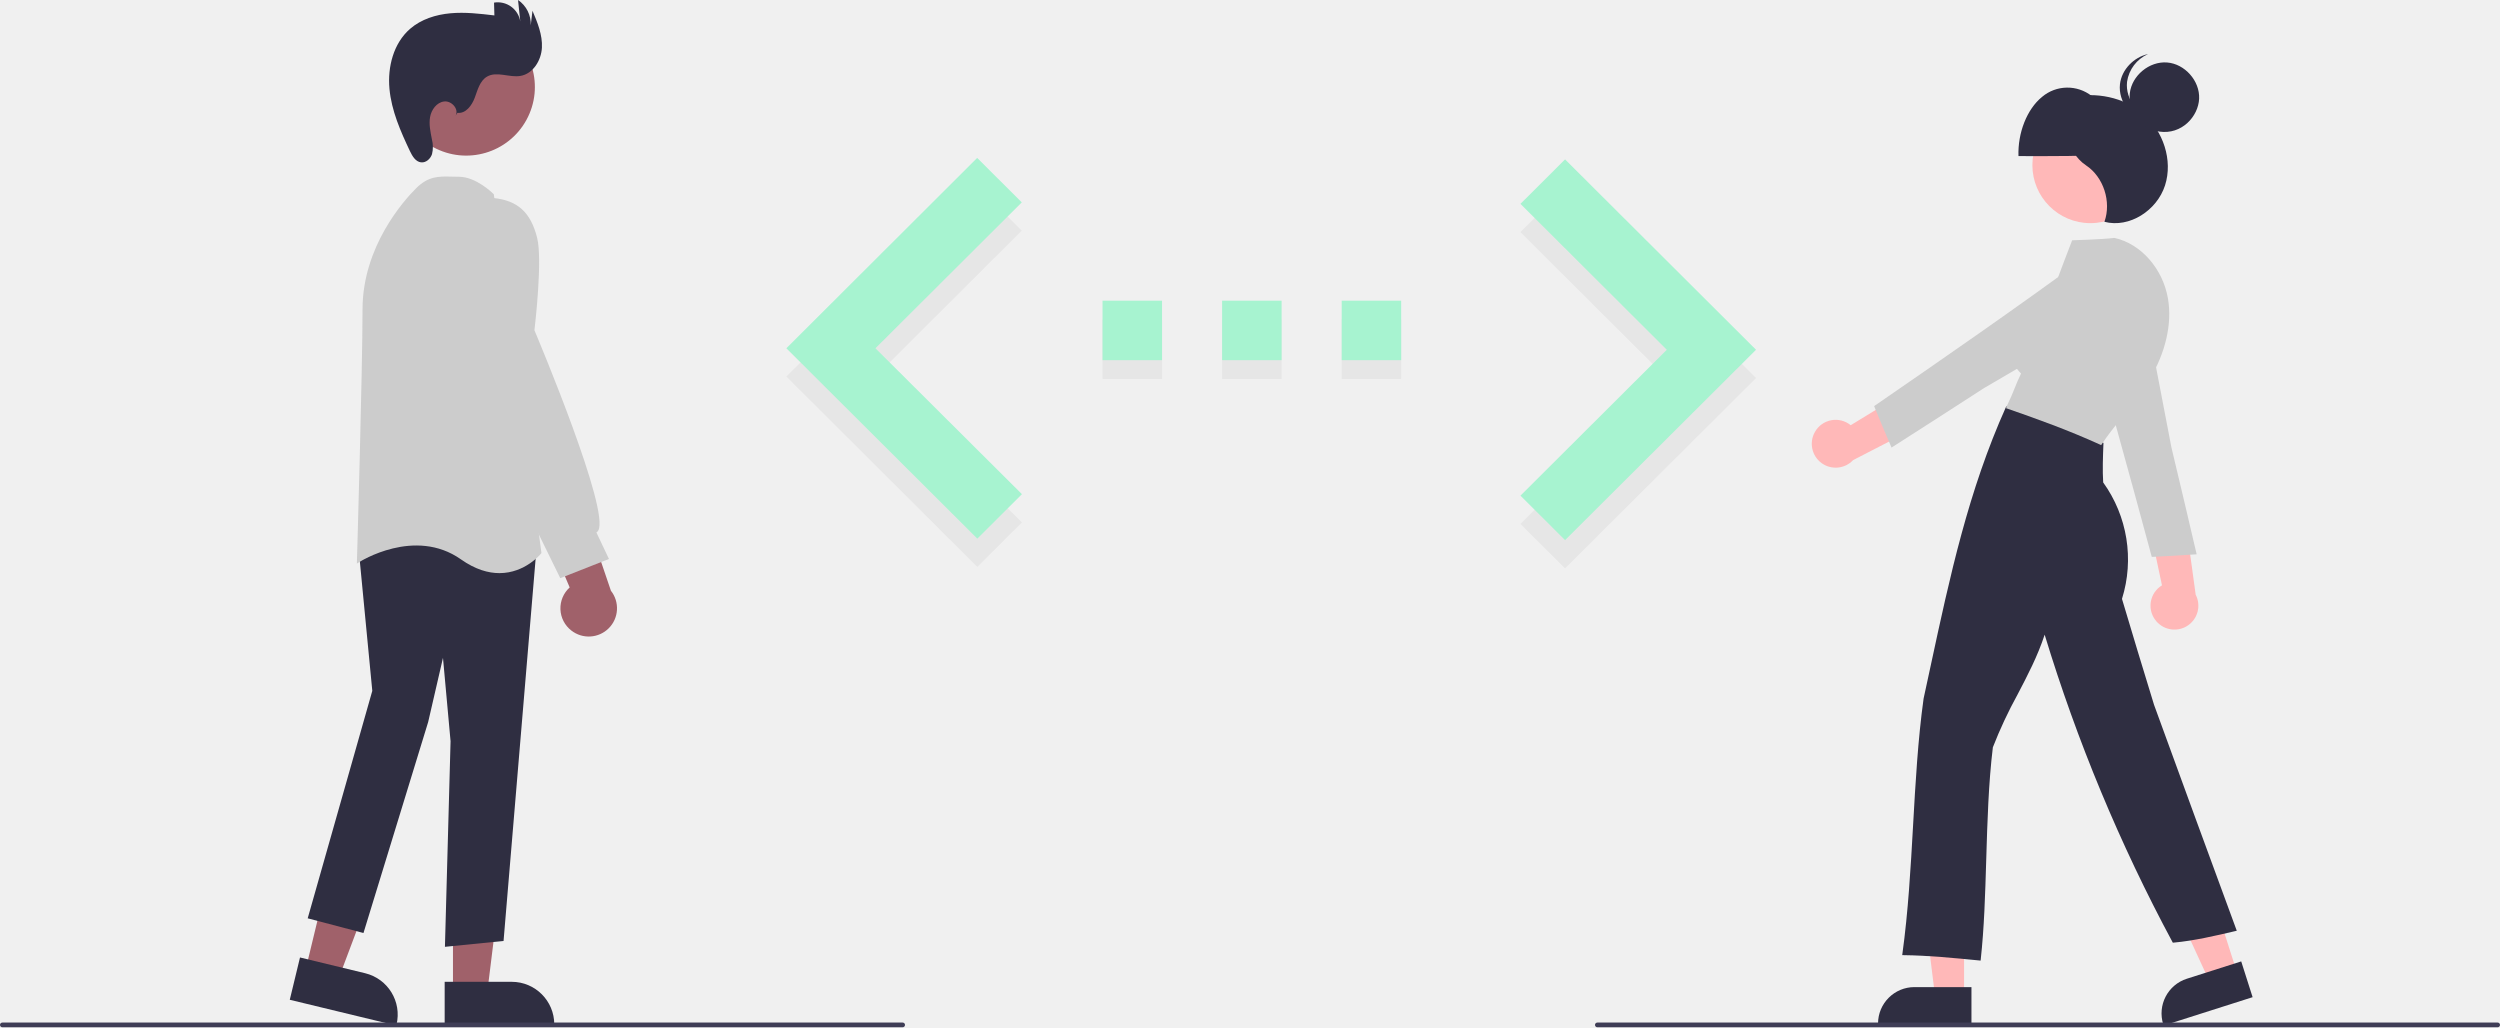
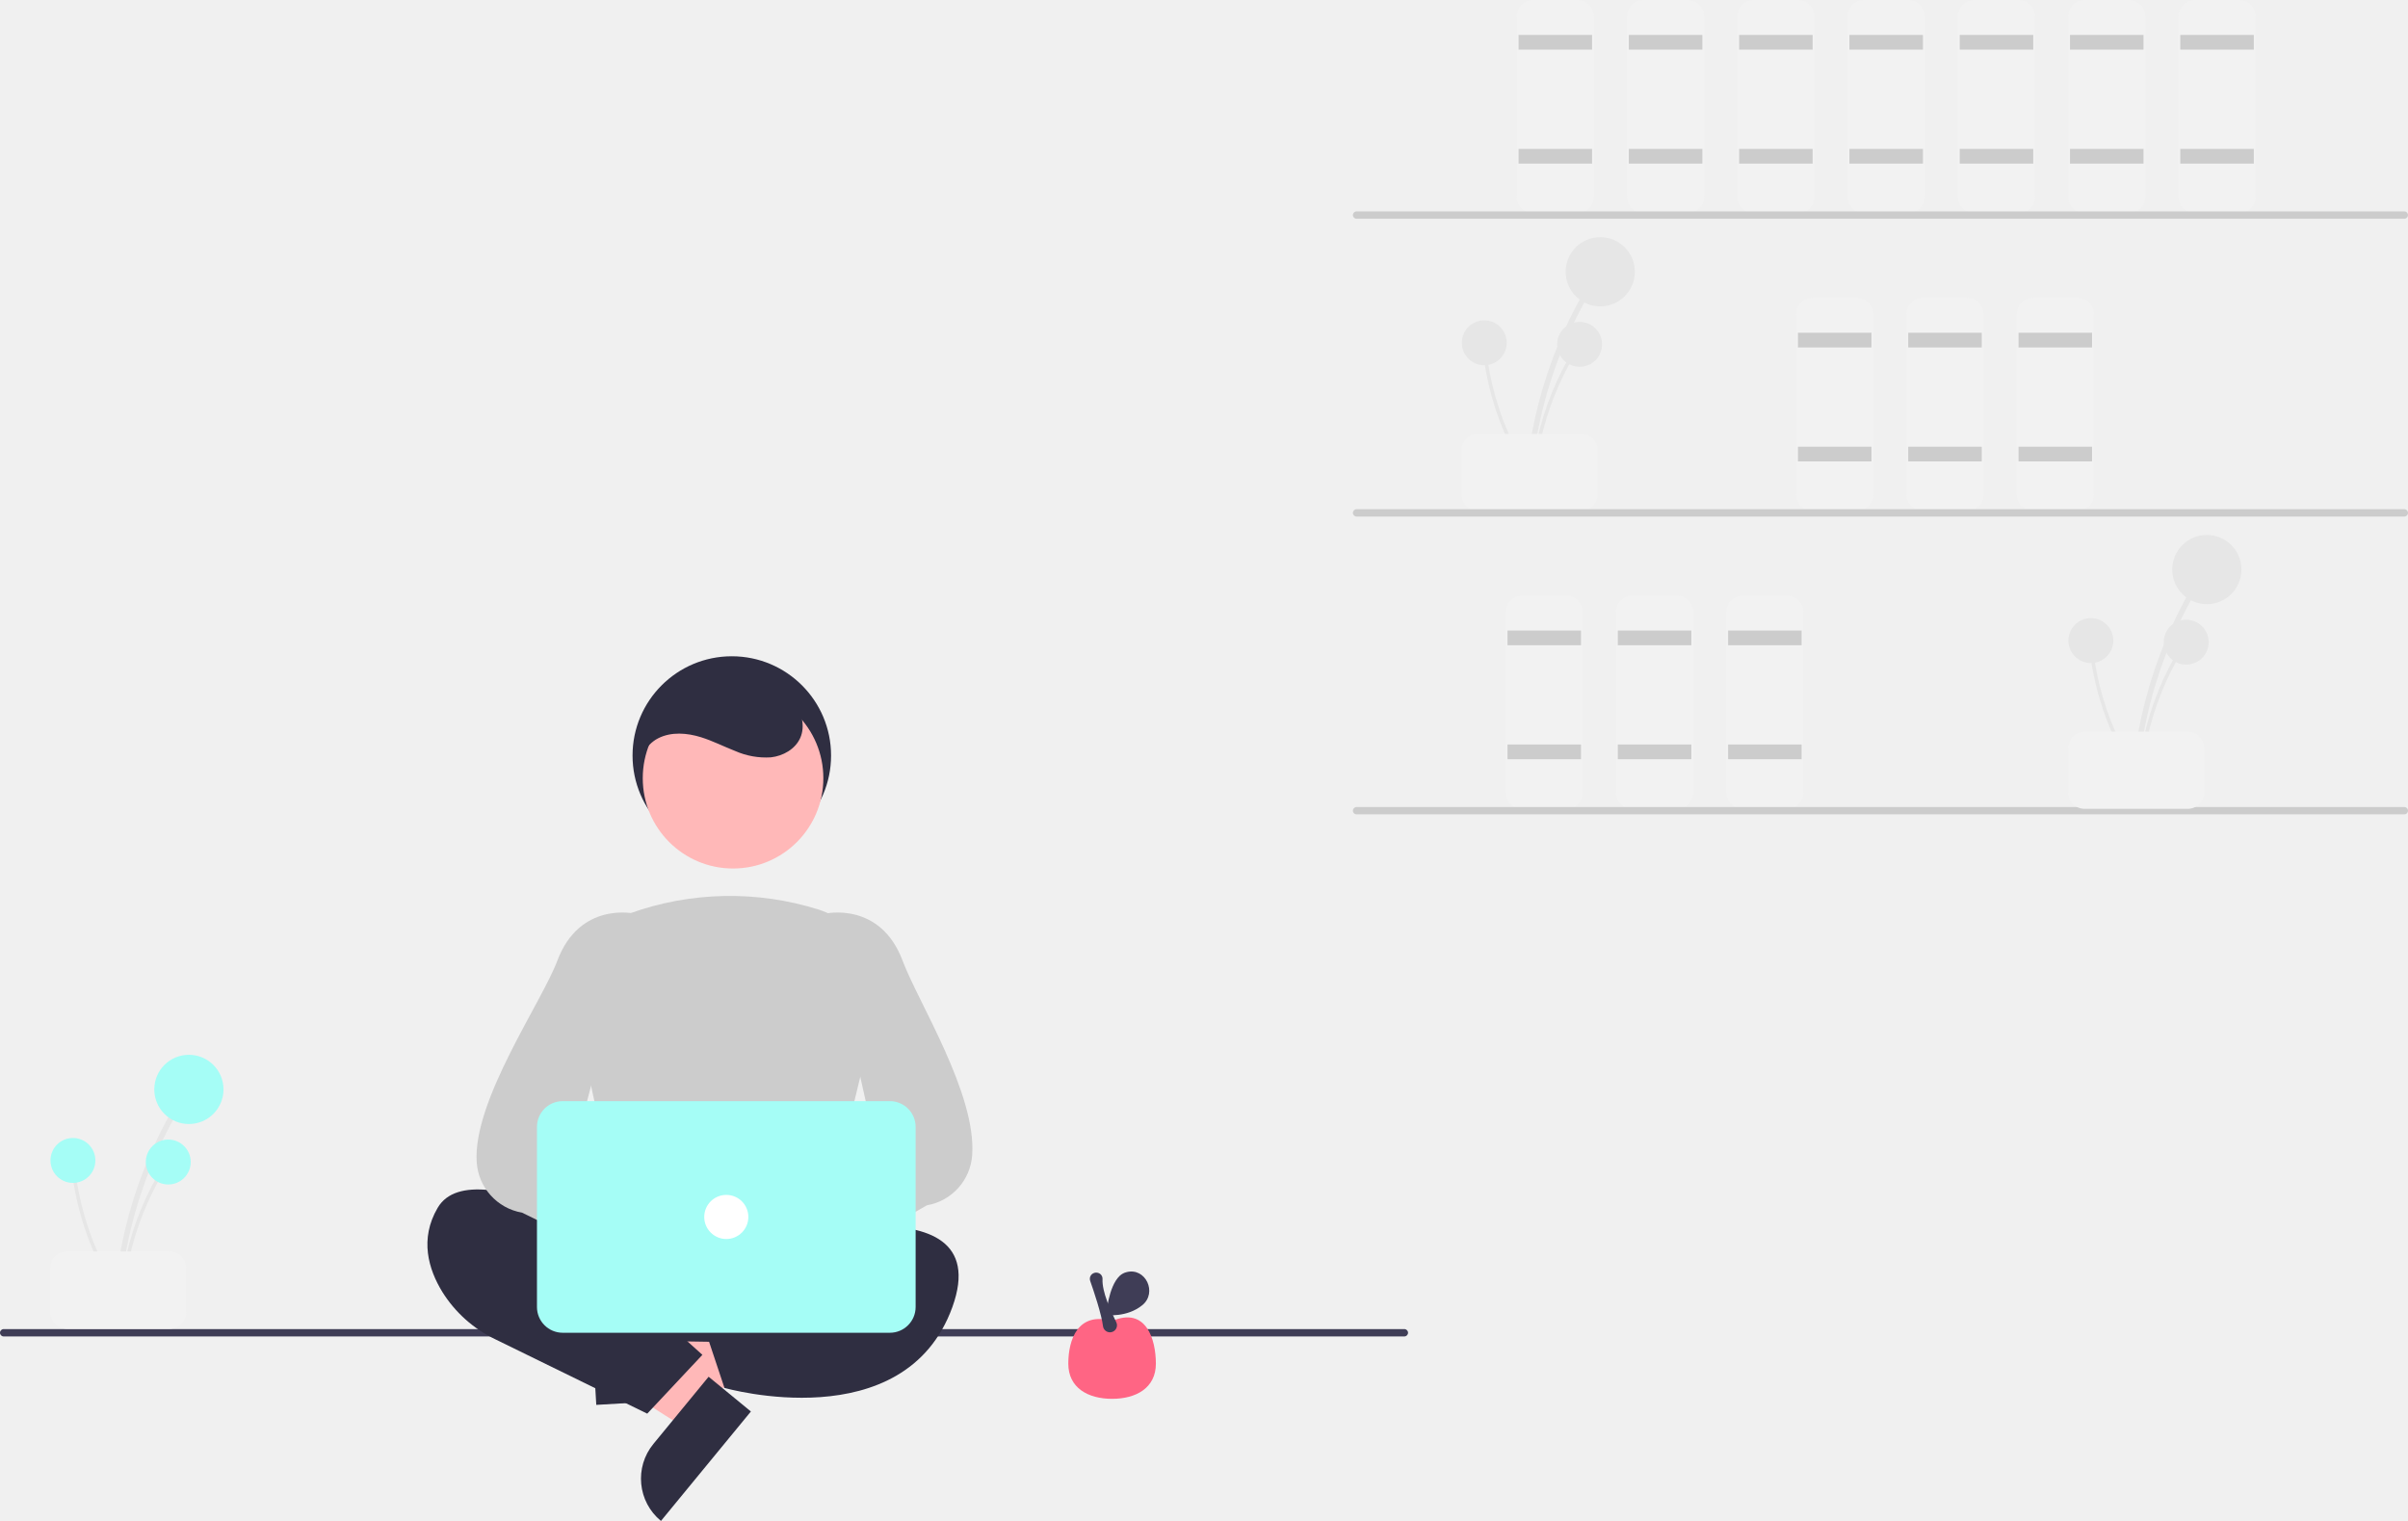
- <svg xmlns="http://www.w3.org/2000/svg" id="f9ae55aa-a8fc-493f-a8cf-427e7f8bb0a0" data-name="Layer 1" width="1058" height="434.745" viewBox="0 0 1058 434.745">
-   <polygon points="643.457 221.721 705.39 159.977 643.457 98.233 662.339 79.414 743.154 159.977 662.339 240.54 643.457 221.721 643.457 221.721" fill="#e6e6e6" style="isolation:isolate" />
-   <rect x="466.595" y="135.207" width="25.176" height="25.176" fill="#e6e6e6" style="isolation:isolate" />
-   <rect x="567.803" y="135.207" width="25.176" height="25.176" fill="#e6e6e6" style="isolation:isolate" />
-   <rect x="517.199" y="135.207" width="25.176" height="25.176" fill="#e6e6e6" style="isolation:isolate" />
-   <polygon points="432.482 221.092 370.486 159.348 432.419 97.604 413.537 78.785 332.785 159.348 413.6 239.911 432.482 221.092" fill="#e6e6e6" style="isolation:isolate" />
-   <polygon points="643.457 209.763 705.39 148.019 643.457 86.274 662.339 67.455 743.154 148.019 662.339 228.582 643.457 209.763 643.457 209.763" fill="#a7f3d0" />
-   <path d="M537.595,385.051h25.176v-25.176H537.595Zm126.384-25.176h-25.176v25.176h25.176Zm-75.78,25.176h25.176v-25.176h-25.176Z" transform="translate(-71 -232.6273)" fill="#a7f3d0" />
-   <polygon points="432.482 209.133 370.486 147.389 432.419 85.645 413.537 66.826 332.785 147.389 413.6 227.952 432.482 209.133" fill="#a7f3d0" />
-   <polygon points="129.305 410.449 143.399 413.856 163.248 361.117 142.447 356.088 129.305 410.449" fill="#a0616a" />
-   <path d="M193.632,655.732l4.328-17.902,27.574,6.666a18.032,18.032,0,0,1,13.275,21.74l-.095.394Z" transform="translate(-71 -232.6273)" fill="#2f2e41" />
-   <polygon points="191.696 420.05 206.196 420.049 213.093 364.122 191.694 364.123 191.696 420.05" fill="#a0616a" />
-   <path d="M259.183,648.129l28.369-.001h.001A18.012,18.012,0,0,1,305.565,666.139v.406l-46.381.002Z" transform="translate(-71 -232.6273)" fill="#2f2e41" />
-   <path d="M259.294,633.325l2.384-87.007-3.211-35.281-6.266,27.151-27.379,89.285L201.218,621.261l27.336-96.27-5.937-61.748,17.058-10.965.23.042,58.279,10.742L284.105,630.844Z" transform="translate(-71 -232.6273)" fill="#2f2e41" />
-   <path d="M282.359,475.175c-4.693,0-10.182-1.512-16.292-5.825-19.551-13.798-42.863,1.045-43.096,1.195l-.947.616.033-1.128c.024-.804,2.365-80.712,2.365-106.425,0-26.565,17.332-45.962,22.644-51.274,5.214-5.215,9.601-5.099,15.155-4.955.957.024,1.954.051,3.004.051,7.258,0,14.314,6.973,14.61,7.269l.142.142.026.199,20.139,151.631-.154.195C299.895,466.986,293.282,475.175,282.359,475.175Z" transform="translate(-71 -232.6273)" fill="#ccc" />
-   <circle cx="268.308" cy="269.431" r="29.048" transform="translate(-167.8019 142.9959) rotate(-61.3368)" fill="#a0616a" />
-   <path d="M312.775,499.454a11.893,11.893,0,0,1-.69-18.223L295.589,442.32l21.599,3.975,12.354,36.341a11.957,11.957,0,0,1-16.767,16.818Z" transform="translate(-71 -232.6273)" fill="#a0616a" />
-   <path d="M308.103,477.304l-29.807-60.807-13.07-45.766.01-39.758c.029-.157,3.102-15.622,14.49-14.553,10.327,1,15.888,6.05,18.597,16.884,2.301,9.204-.846,36.51-1.151,39.086,1.998,4.738,31.976,76.164,27.013,84.766a2.184,2.184,0,0,1-.785.813l5.312,11.215Z" transform="translate(-71 -232.6273)" fill="#ccc" />
-   <path d="M264.593,280.374c3.482.453,6.109-3.11,7.327-6.403s2.147-7.128,5.174-8.907c4.136-2.43,9.428.493,14.158-.309,5.342-.906,8.815-6.567,9.087-11.978s-1.881-10.615-3.994-15.604l-.738,6.2a12.295,12.295,0,0,0-5.373-10.747l.951,9.098a9.656,9.656,0,0,0-11.108-7.99l.15,5.421c-6.17-.734-12.393-1.468-18.581-.909s-12.419,2.517-17.109,6.592c-7.015,6.096-9.577,16.133-8.717,25.387s4.68,17.947,8.661,26.345c1.002,2.113,2.387,4.497,4.71,4.766,2.087.242,3.997-1.503,4.645-3.501a12.69,12.69,0,0,0-.056-6.234c-.587-3.119-1.327-6.307-.775-9.433s2.8-6.214,5.951-6.597,6.375,3.218,4.86,6.007Z" transform="translate(-71 -232.6273)" fill="#2f2e41" />
-   <path d="M983.591,495.58a10.056,10.056,0,0,1,2.359-15.238l-7.434-34.953,17.29,6.774,4.409,32.153a10.11,10.11,0,0,1-16.623,11.263Z" transform="translate(-71 -232.6273)" fill="#ffb8b8" />
-   <path d="M981.628,468.308l-.093-.343c-9.347-34.571-19.008-70.308-30.804-109.219l-.077-.255.26-.152c6.575-3.837,16.457-3.581,22.986.594a17.15,17.15,0,0,1,7.444,18.191l8.603,44.857c3.498,14.663,7.118,29.84,10.577,44.806l.098.424-.536.034c-6.299.401-12.807.815-18.021,1.044Z" transform="translate(-71 -232.6273)" fill="#ccc" />
-   <polygon points="831.194 421.744 818.934 421.744 813.1 374.457 831.194 374.457 831.194 421.744" fill="#ffb8b8" />
-   <path d="M905.321,666.256H865.79v-.5a15.404,15.404,0,0,1,15.387-15.387h24.144Z" transform="translate(-71 -232.6273)" fill="#2f2e41" />
-   <polygon points="946.719 411.631 935.037 415.353 915.121 372.069 932.362 366.575 946.719 411.631" fill="#ffb8b8" />
-   <path d="M986.641,666.634l-.152-.477a15.404,15.404,0,0,1,9.989-19.332l23.004-7.33,4.823,15.137Z" transform="translate(-71 -232.6273)" fill="#2f2e41" />
-   <circle cx="884.667" cy="69.876" r="24.561" fill="#ffb8b8" />
-   <path d="M966.694,297.952c.14-9.906-4.006-19.717-10.417-24.65a16.649,16.649,0,0,0-21.132.373c-6.311,5.157-10.263,15.112-9.928,25.009C939.358,298.725,953.499,298.765,966.694,297.952Z" transform="translate(-71 -232.6273)" fill="#2f2e41" />
-   <path d="M909.193,639.15l-.492-.048c-10.666-1.047-21.695-2.128-32.118-2.252l-.567-.007.077-.562c2.469-17.886,3.516-36.479,4.529-54.462 1-17.756,2.033-36.116,4.441-53.553,1.019-4.669,2.011-9.283,3-13.88,8.186-38.043,15.917-73.977,31.877-109.546l.151-.336.365.044c14.974,1.812,29.363,7.275,40.515,15.383l.216.157-.011.267c-.215,5.525-.438,11.236-.108,16.439a55.797,55.797,0,0,1,7.954,49.283c4.391,14.675,8.931,29.845,13.563,44.81,11.249,30.838,22.888,62.751,34.82,95.101l.196.53-.551.129c-8.585,2.016-17.44,4.094-26.177,4.9l-.33.03-.157-.292A712.851,712.851,0,0,1,936.3,501.23c-2.981,9.092-7.276,17.299-11.437,25.249A189.022,189.022,0,0,0,914.381,548.881c-1.842,15.121-2.33,31.504-2.802,47.347-.447,14.979-.868,29.128-2.331,42.432Z" transform="translate(-71 -232.6273)" fill="#2f2e41" />
-   <path d="M947.282,273.756c10.646-2.294,22.422-.112,30.783,7.071s12.606,19.609,9.172,30.266-15.096,18.155-25.64,15.403c3.02-8.512-.379-18.963-7.762-23.867C945.078,296.815,942.668,282.933,947.282,273.756Z" transform="translate(-71 -232.6273)" fill="#2f2e41" />
-   <path d="M960.207,420.999l-.389-.177c-13.581-6.196-26.898-10.951-39.376-15.289l-.383-.083-.001-1.109.248.086c.052-.115.111-.246.17-.376.17-.377.287-.634.386-.804l-.003-.001c1.04-2.12,1.867-4.168,2.667-6.149.825-2.044,1.677-4.155,2.778-6.389a19.356,19.356,0,0,1-4.276-20.829c2.756-6.533,9.784-11.621,17.168-12.465,2.706-7.449,8.735-23.1,8.735-23.1s12.678-.348,17.777-.995l.086-.011.084.019c11.131,2.439,20.424,12.972,22.598,25.614,1.835,10.67-.952,22.875-7.847,34.366a148.04,148.04,0,0,1-11.709,16.089c-3.106,3.884-6.04,7.552-8.476,11.246Z" transform="translate(-71 -232.6273)" fill="#ccc" />
-   <path d="M984.292,290.493v0Z" transform="translate(-71 -232.6273)" fill="#2f2e41" />
-   <path d="M984.791,288.311c-7.452-1.112-13.304-8.73-12.457-16.218s8.253-13.605,15.765-13.025,13.89,7.764,13.576,15.293S994.306,289.731,984.791,288.311Z" transform="translate(-71 -232.6273)" fill="#2f2e41" />
-   <path d="M983.627,283.456c-7.452-1.112-13.304-8.73-12.457-16.218a15.241,15.241,0,0,1,8.882-11.734c-6.01,1.315-11.182,6.552-11.882,12.734-.847,7.487,5.004,15.105,12.457,16.218a14.208,14.208,0,0,0,8.172-1.143A14.504,14.504,0,0,1,983.627,283.456Z" transform="translate(-71 -232.6273)" fill="#2f2e41" />
-   <path d="M839.069,415.433a10.056,10.056,0,0,1,15.153-2.853l30.479-18.655-.626,18.559-28.847,14.87a10.11,10.11,0,0,1-16.158-11.921Z" transform="translate(-71 -232.6273)" fill="#ffb8b8" />
-   <path d="M864.128,404.495l.293-.202c29.481-20.331,59.957-41.348,92.715-65.434l.215-.158.23.195c5.808,4.921,8.86,14.323,7.099,21.87A17.15,17.15,0,0,1,950.008,373.846l-39.428,23.057c-12.66,8.183-25.764,16.653-38.721,24.902l-.367.234-.211-.494c-2.477-5.806-5.036-11.804-6.988-16.644Z" transform="translate(-71 -232.6273)" fill="#ccc" />
-   <path d="M453,667.373H72a1,1,0,0,1,0-2H453a1,1,0,1,1,0,2Z" transform="translate(-71 -232.6273)" fill="#3f3d56" />
-   <path d="M1128,667.373H747a1,1,0,0,1,0-2h381a1,1,0,0,1,0,2Z" transform="translate(-71 -232.6273)" fill="#3f3d56" />
+ <svg xmlns="http://www.w3.org/2000/svg" id="e4e579b4-5122-4d29-876c-085905a2d49a" data-name="Layer 1" width="655" height="413.68" viewBox="0 0 655 413.68">
+   <path d="M689.063,372.583a122.041,122.041,0,0,1,10.101-38.517q2.28-5.092,5.018-9.961a.744.744,0,0,0-1.284-.75,123.729,123.729,0,0,0-13.768,37.982q-1.034,5.584-1.554,11.246c-.088.952,1.399.946,1.486,0Z" transform="translate(-272.5 -243.1602)" fill="#e6e6e6" />
+   <circle cx="435.282" cy="73.914" r="9.414" fill="#e6e6e6" />
+   <path d="M690.026,372.833a79.174,79.174,0,0,1,6.553-24.988q1.479-3.304,3.255-6.462a.483.483,0,0,0-.833-.487,80.268,80.268,0,0,0-8.932,24.641q-.671,3.622-1.008,7.296c-.057.618.908.614.964,0Z" transform="translate(-272.5 -243.1602)" fill="#e6e6e6" />
+   <circle cx="429.67" cy="93.662" r="6.108" fill="#e6e6e6" />
+   <path d="M688.809,372.257a79.174,79.174,0,0,1-10.202-23.733q-.866-3.515-1.408-7.097a.483.483,0,0,0-.956.128,80.268,80.268,0,0,0,8.113,24.922q1.699,3.269,3.693,6.373c.335.522,1.093-.074.76-.593Z" transform="translate(-272.5 -243.1602)" fill="#e6e6e6" />
+   <circle cx="403.735" cy="93.233" r="6.108" fill="#e6e6e6" />
+   <path d="M670.059,377.66v-12a4.505,4.505,0,0,1,4.5-4.5h28a4.505,4.505,0,0,1,4.5,4.5v12a4.505,4.505,0,0,1-4.5,4.5h-28A4.505,4.505,0,0,1,670.059,377.66Z" transform="translate(-272.5 -243.1602)" fill="#f2f2f2" style="isolation:isolate" />
+   <path d="M701.559,301.16h-12a4.505,4.505,0,0,1-4.5-4.5v-49a4.505,4.505,0,0,1,4.5-4.5h12a4.505,4.505,0,0,1,4.5,4.5v49A4.505,4.505,0,0,1,701.559,301.16Z" transform="translate(-272.5 -243.1602)" fill="#f2f2f2" style="isolation:isolate" />
+   <rect x="413.059" y="9.5" width="20" height="4" fill="#ccc" />
+   <rect x="413.059" y="40.5" width="20" height="4" fill="#ccc" />
+   <path d="M731.559,301.16h-12a4.505,4.505,0,0,1-4.5-4.5v-49a4.505,4.505,0,0,1,4.5-4.5h12a4.505,4.505,0,0,1,4.5,4.5v49A4.505,4.505,0,0,1,731.559,301.16Z" transform="translate(-272.5 -243.1602)" fill="#f2f2f2" style="isolation:isolate" />
+   <rect x="443.059" y="9.5" width="20" height="4" fill="#ccc" />
+   <rect x="443.059" y="40.5" width="20" height="4" fill="#ccc" />
+   <path d="M761.559,301.16h-12a4.505,4.505,0,0,1-4.5-4.5v-49a4.505,4.505,0,0,1,4.5-4.5h12a4.505,4.505,0,0,1,4.5,4.5v49A4.505,4.505,0,0,1,761.559,301.16Z" transform="translate(-272.5 -243.1602)" fill="#f2f2f2" style="isolation:isolate" />
+   <rect x="473.059" y="9.5" width="20" height="4" fill="#ccc" />
+   <rect x="473.059" y="40.5" width="20" height="4" fill="#ccc" />
+   <path d="M777.559,382.16h-12a4.505,4.505,0,0,1-4.5-4.5v-49a4.505,4.505,0,0,1,4.5-4.5h12a4.505,4.505,0,0,1,4.5,4.5v49A4.505,4.505,0,0,1,777.559,382.16Z" transform="translate(-272.5 -243.1602)" fill="#f2f2f2" style="isolation:isolate" />
+   <rect x="489.059" y="90.5" width="20" height="4" fill="#ccc" />
+   <rect x="489.059" y="121.5" width="20" height="4" fill="#ccc" />
+   <path d="M807.559,382.16h-12a4.505,4.505,0,0,1-4.5-4.5v-49a4.505,4.505,0,0,1,4.5-4.5h12a4.505,4.505,0,0,1,4.5,4.5v49A4.505,4.505,0,0,1,807.559,382.16Z" transform="translate(-272.5 -243.1602)" fill="#f2f2f2" style="isolation:isolate" />
+   <rect x="519.059" y="90.5" width="20" height="4" fill="#ccc" />
+   <rect x="519.059" y="121.5" width="20" height="4" fill="#ccc" />
+   <path d="M837.559,382.16h-12a4.505,4.505,0,0,1-4.5-4.5v-49a4.505,4.505,0,0,1,4.5-4.5h12a4.505,4.505,0,0,1,4.5,4.5v49A4.505,4.505,0,0,1,837.559,382.16Z" transform="translate(-272.5 -243.1602)" fill="#f2f2f2" style="isolation:isolate" />
+   <rect x="549.059" y="90.5" width="20" height="4" fill="#ccc" />
+   <rect x="549.059" y="121.5" width="20" height="4" fill="#ccc" />
+   <path d="M698.559,463.16h-12a4.505,4.505,0,0,1-4.5-4.5v-49a4.505,4.505,0,0,1,4.5-4.5h12a4.505,4.505,0,0,1,4.5,4.5v49A4.505,4.505,0,0,1,698.559,463.16Z" transform="translate(-272.5 -243.1602)" fill="#f2f2f2" style="isolation:isolate" />
+   <rect x="410.059" y="171.5" width="20" height="4" fill="#ccc" />
+   <rect x="410.059" y="202.5" width="20" height="4" fill="#ccc" />
+   <path d="M728.559,463.16h-12a4.505,4.505,0,0,1-4.5-4.5v-49a4.505,4.505,0,0,1,4.5-4.5h12a4.505,4.505,0,0,1,4.5,4.5v49A4.505,4.505,0,0,1,728.559,463.16Z" transform="translate(-272.5 -243.1602)" fill="#f2f2f2" style="isolation:isolate" />
+   <rect x="440.059" y="171.5" width="20" height="4" fill="#ccc" />
+   <rect x="440.059" y="202.5" width="20" height="4" fill="#ccc" />
+   <path d="M758.559,463.16h-12a4.505,4.505,0,0,1-4.5-4.5v-49a4.505,4.505,0,0,1,4.5-4.5h12a4.505,4.505,0,0,1,4.5,4.5v49A4.505,4.505,0,0,1,758.559,463.16Z" transform="translate(-272.5 -243.1602)" fill="#f2f2f2" style="isolation:isolate" />
+   <rect x="470.059" y="171.5" width="20" height="4" fill="#ccc" />
+   <rect x="470.059" y="202.5" width="20" height="4" fill="#ccc" />
+   <path d="M791.559,301.16h-12a4.505,4.505,0,0,1-4.5-4.5v-49a4.505,4.505,0,0,1,4.5-4.5h12a4.505,4.505,0,0,1,4.5,4.5v49A4.505,4.505,0,0,1,791.559,301.16Z" transform="translate(-272.5 -243.1602)" fill="#f2f2f2" style="isolation:isolate" />
+   <rect x="503.059" y="9.5" width="20" height="4" fill="#ccc" />
+   <rect x="503.059" y="40.5" width="20" height="4" fill="#ccc" />
+   <path d="M821.559,301.16h-12a4.505,4.505,0,0,1-4.5-4.5v-49a4.505,4.505,0,0,1,4.5-4.5h12a4.505,4.505,0,0,1,4.5,4.5v49A4.505,4.505,0,0,1,821.559,301.16Z" transform="translate(-272.5 -243.1602)" fill="#f2f2f2" style="isolation:isolate" />
+   <rect x="533.059" y="9.5" width="20" height="4" fill="#ccc" />
+   <rect x="533.059" y="40.5" width="20" height="4" fill="#ccc" />
+   <path d="M851.559,301.16h-12a4.505,4.505,0,0,1-4.5-4.5v-49a4.505,4.505,0,0,1,4.5-4.5h12a4.505,4.505,0,0,1,4.5,4.5v49A4.505,4.505,0,0,1,851.559,301.16Z" transform="translate(-272.5 -243.1602)" fill="#f2f2f2" style="isolation:isolate" />
+   <rect x="563.059" y="9.5" width="20" height="4" fill="#ccc" />
+   <rect x="563.059" y="40.5" width="20" height="4" fill="#ccc" />
+   <path d="M881.559,301.16h-12a4.505,4.505,0,0,1-4.5-4.5v-49a4.505,4.505,0,0,1,4.5-4.5h12a4.505,4.505,0,0,1,4.5,4.5v49A4.505,4.505,0,0,1,881.559,301.16Z" transform="translate(-272.5 -243.1602)" fill="#f2f2f2" style="isolation:isolate" />
+   <rect x="593.059" y="9.5" width="20" height="4" fill="#ccc" />
+   <rect x="593.059" y="40.5" width="20" height="4" fill="#ccc" />
+   <path d="M926.5,302.66h-285a1,1,0,0,1,0-2h285a1,1,0,0,1,0,2Z" transform="translate(-272.5 -243.1602)" fill="#ccc" />
+   <path d="M926.5,383.66h-285a1,1,0,0,1,0-2h285a1,1,0,0,1,0,2Z" transform="translate(-272.5 -243.1602)" fill="#ccc" />
+   <path d="M926.5,464.66h-285a1,1,0,0,1,0-2h285a1,1,0,0,1,0,2Z" transform="translate(-272.5 -243.1602)" fill="#ccc" />
+   <path d="M854.063,453.583a122.041,122.041,0,0,1,10.101-38.517q2.28-5.092,5.018-9.961a.744.744,0,0,0-1.284-.75,123.729,123.729,0,0,0-13.768,37.982q-1.034,5.584-1.554,11.246c-.088.952,1.399.946,1.486,0Z" transform="translate(-272.5 -243.1602)" fill="#e6e6e6" />
+   <circle cx="600.282" cy="154.914" r="9.414" fill="#e6e6e6" />
+   <path d="M855.026,453.833a79.174,79.174,0,0,1,6.553-24.988q1.479-3.304,3.255-6.462a.483.483,0,0,0-.833-.487,80.268,80.268,0,0,0-8.932,24.641q-.671,3.622-1.008,7.296c-.057.618.908.614.964,0Z" transform="translate(-272.5 -243.1602)" fill="#e6e6e6" />
+   <circle cx="594.67" cy="174.662" r="6.108" fill="#e6e6e6" />
+   <path d="M853.809,453.257a79.174,79.174,0,0,1-10.202-23.733q-.866-3.515-1.408-7.097a.483.483,0,0,0-.956.128,80.268,80.268,0,0,0,8.113,24.922q1.699,3.269,3.693,6.373c.335.522,1.093-.074.76-.593Z" transform="translate(-272.5 -243.1602)" fill="#e6e6e6" />
+   <circle cx="568.735" cy="174.233" r="6.108" fill="#e6e6e6" />
+   <path d="M835.059,458.66v-12a4.505,4.505,0,0,1,4.5-4.5h28a4.505,4.505,0,0,1,4.5,4.5v12a4.505,4.505,0,0,1-4.5,4.5h-28A4.505,4.505,0,0,1,835.059,458.66Z" transform="translate(-272.5 -243.1602)" fill="#f2f2f2" style="isolation:isolate" />
+   <path d="M654.5,606.66h-381a1,1,0,0,1,0-2h381a1,1,0,0,1,0,2Z" transform="translate(-272.5 -243.1602)" fill="#3f3d56" />
+   <circle cx="199.059" cy="205.5" r="27" fill="#2f2e41" />
+   <polygon points="173.405 378.826 172.69 366.588 219.556 358.003 220.612 376.067 173.405 378.826" fill="#ffb8b8" />
+   <path d="M436.622,598.163h23.644a0,0,0,0,1,0,0v14.887a0,0,0,0,1,0,0H421.735a0,0,0,0,1,0,0v0A14.887,14.887,0,0,1,436.622,598.163Z" transform="translate(747.3404 -113.1422) rotate(86.65462)" fill="#2f2e41" />
+   <polygon points="193.789 378.714 186.004 388.185 145.768 362.666 157.257 348.688 193.789 378.714" fill="#ffb8b8" />
+   <path d="M454.39,629.787h23.644a0,0,0,0,1,0,0v14.887a0,0,0,0,1,0,0H439.503a0,0,0,0,1,0,0v0A14.887,14.887,0,0,1,454.39,629.787Z" transform="translate(-597.3196 343.8614) rotate(-50.58212)" fill="#2f2e41" />
+   <path d="M443.887,577.83l-5.32,25.079a4,4,0,0,0,3.848,4.83l52.298.844a4,4,0,0,0,4.004-4.695l-4.575-25.922a4,4,0,0,0-3.939-3.305H447.8A4,4,0,0,0,443.887,577.83Z" transform="translate(-272.5 -243.1602)" fill="#2f2e41" />
+   <path d="M452.559,586.66s-51-32-61-15c-5,8.5-2.5,16.75,1.25,22.875a34.631,34.631,0,0,0,14.402,12.891l41.347,20.234,15-16-10-9Z" transform="translate(-272.5 -243.1602)" fill="#2f2e41" />
+   <path d="M478.559,581.66s66-19,53,17-62,22-62,22l-5-15,17-12Z" transform="translate(-272.5 -243.1602)" fill="#2f2e41" />
+   <circle cx="199.398" cy="211.665" r="24.561" fill="#ffb8b8" />
+   <path d="M473.185,585.629a131.994,131.994,0,0,1-30.257-3.986l-.292-.08-13.706-63.045a23.225,23.225,0,0,1,14.933-26.943,80.46,80.46,0,0,1,51.3-1.024h0a23.47,23.47,0,0,1,15.635,27.765l-15.308,63.195-.216.103C488.911,584.626,480.956,585.629,473.185,585.629Z" transform="translate(-272.5 -243.1602)" fill="#ccc" />
+   <path d="M454.774,590.527a10.056,10.056,0,0,1,14.475-5.312l26.987-23.425,2.442,18.408-26.001,19.422a10.11,10.11,0,0,1-17.902-9.094Z" transform="translate(-272.5 -243.1602)" fill="#ffb8b8" />
+   <path d="M480.512,595.636a4.534,4.534,0,0,1-1.296-.19,4.453,4.453,0,0,1-2.962-2.816l-3.257-9.229a4.472,4.472,0,0,1,1.302-4.902l36.769-22.074L496.573,491.763l.369-.089c.15-.037,15-3.417,21.086,12.811,4.261,11.365,20.031,36.077,18.919,52.776a14.885,14.885,0,0,1-12.322,13.728l-41.388,23.713A4.456,4.456,0,0,1,480.512,595.636Z" transform="translate(-272.5 -243.1602)" fill="#ccc" />
+   <path d="M484.636,588.333a10.056,10.056,0,0,0-14.475-5.312l-26.986-23.425-2.442,18.408,26.001,19.422a10.11,10.11,0,0,0,17.902-9.094Z" transform="translate(-272.5 -243.1602)" fill="#ffb8b8" />
+   <path d="M461.606,595.636a4.456,4.456,0,0,1-2.724-.935l-44.388-21.713a14.885,14.885,0,0,1-12.322-13.728c-1.113-16.699,17.657-43.411,21.919-54.776,6.085-16.228,20.936-12.849,21.086-12.811l.369.089L428.051,558.424l39.769,20.074a4.472,4.472,0,0,1,1.302,4.902l-3.257,9.229a4.453,4.453,0,0,1-2.962,2.816A4.535,4.535,0,0,1,461.606,595.636Z" transform="translate(-272.5 -243.1602)" fill="#ccc" />
+   <path d="M514.559,605.66h-89a7.008,7.008,0,0,1-7-7v-49a7.008,7.008,0,0,1,7-7h89a7.008,7.008,0,0,1,7,7v49A7.008,7.008,0,0,1,514.559,605.66Z" transform="translate(-272.5 -243.1602)" fill="#a5fdf6" />
+   <circle cx="197.559" cy="331" r="6" fill="#fff" />
+   <path d="M447.091,453.826c-1.456-3.692.933-8.092,4.476-9.881s7.818-1.448,11.608-.27c3.185.991,6.17,2.526,9.277,3.738a20.762,20.762,0,0,0,9.753,1.737c3.314-.374,6.613-2.233,7.969-5.28,1.406-3.159.45-7.013-1.715-9.709a18.799,18.799,0,0,0-8.612-5.535c-7.308-2.574-15.748-2.65-22.532,1.093s-11.394,11.71-9.992,19.33" transform="translate(-272.5 -243.1602)" fill="#2f2e41" />
+   <path d="M305.162,594.979A122.042,122.042,0,0,1,315.263,556.461q2.28-5.092,5.018-9.961a.744.744,0,0,0-1.284-.75,123.728,123.728,0,0,0-13.768,37.982q-1.034,5.584-1.554,11.246c-.088.952,1.399.946,1.486,0Z" transform="translate(-272.5 -243.1602)" fill="#e6e6e6" />
+   <circle cx="51.381" cy="296.31" r="9.414" fill="#a5fdf6" />
+   <path d="M306.125,595.229a79.174,79.174,0,0,1,6.553-24.988q1.479-3.304,3.255-6.462a.483.483,0,0,0-.833-.487,80.269,80.269,0,0,0-8.932,24.641q-.671,3.622-1.008,7.296c-.057.618.908.614.964,0Z" transform="translate(-272.5 -243.1602)" fill="#e6e6e6" />
+   <circle cx="45.769" cy="316.058" r="6.108" fill="#a5fdf6" />
+   <path d="M304.908,594.652a79.174,79.174,0,0,1-10.202-23.733q-.866-3.515-1.408-7.097a.483.483,0,0,0-.956.128,80.268,80.268,0,0,0,8.113,24.922q1.699,3.269,3.693,6.373c.335.522,1.093-.074.76-.593Z" transform="translate(-272.5 -243.1602)" fill="#e6e6e6" />
+   <circle cx="19.835" cy="315.629" r="6.108" fill="#a5fdf6" />
+   <path d="M286.159,600.056v-12a4.505,4.505,0,0,1,4.5-4.5h28a4.505,4.505,0,0,1,4.5,4.5v12a4.505,4.505,0,0,1-4.5,4.5h-28A4.505,4.505,0,0,1,286.159,600.056Z" transform="translate(-272.5 -243.1602)" fill="#f2f2f2" style="isolation:isolate" />
+   <path d="M586.909,614.061c0,6.577-5.332,9.567-11.909,9.567s-11.909-2.99-11.909-9.567S565.738,599.81,575,602.456C584.262,598.487,586.909,607.484,586.909,614.061Z" transform="translate(-272.5 -243.1602)" fill="#ff6584" />
+   <path d="M574.42,605.537a1.904,1.904,0,0,1-1.891-1.659c-.394-3.281-2.568-9.708-3.484-12.318l-0-.001a1.703,1.703,0,0,1,.22-1.566,1.787,1.787,0,0,1,2.663-.192,1.705,1.705,0,0,1,.468,1.276c-.179,3.351,2.263,8.765,3.735,11.694a1.908,1.908,0,0,1-1.51,2.756A1.763,1.763,0,0,1,574.42,605.537Z" transform="translate(-272.5 -243.1602)" fill="#3f3d56" />
+   <path d="M583.232,598.146c4.134-3.383.891-10.308-4.283-8.978a4.178,4.178,0,0,0-1.864.994c-3.174,2.998-3.666,10.669-3.666,10.669S579.024,601.59,583.232,598.146Z" transform="translate(-272.5 -243.1602)" fill="#3f3d56" />
</svg>
